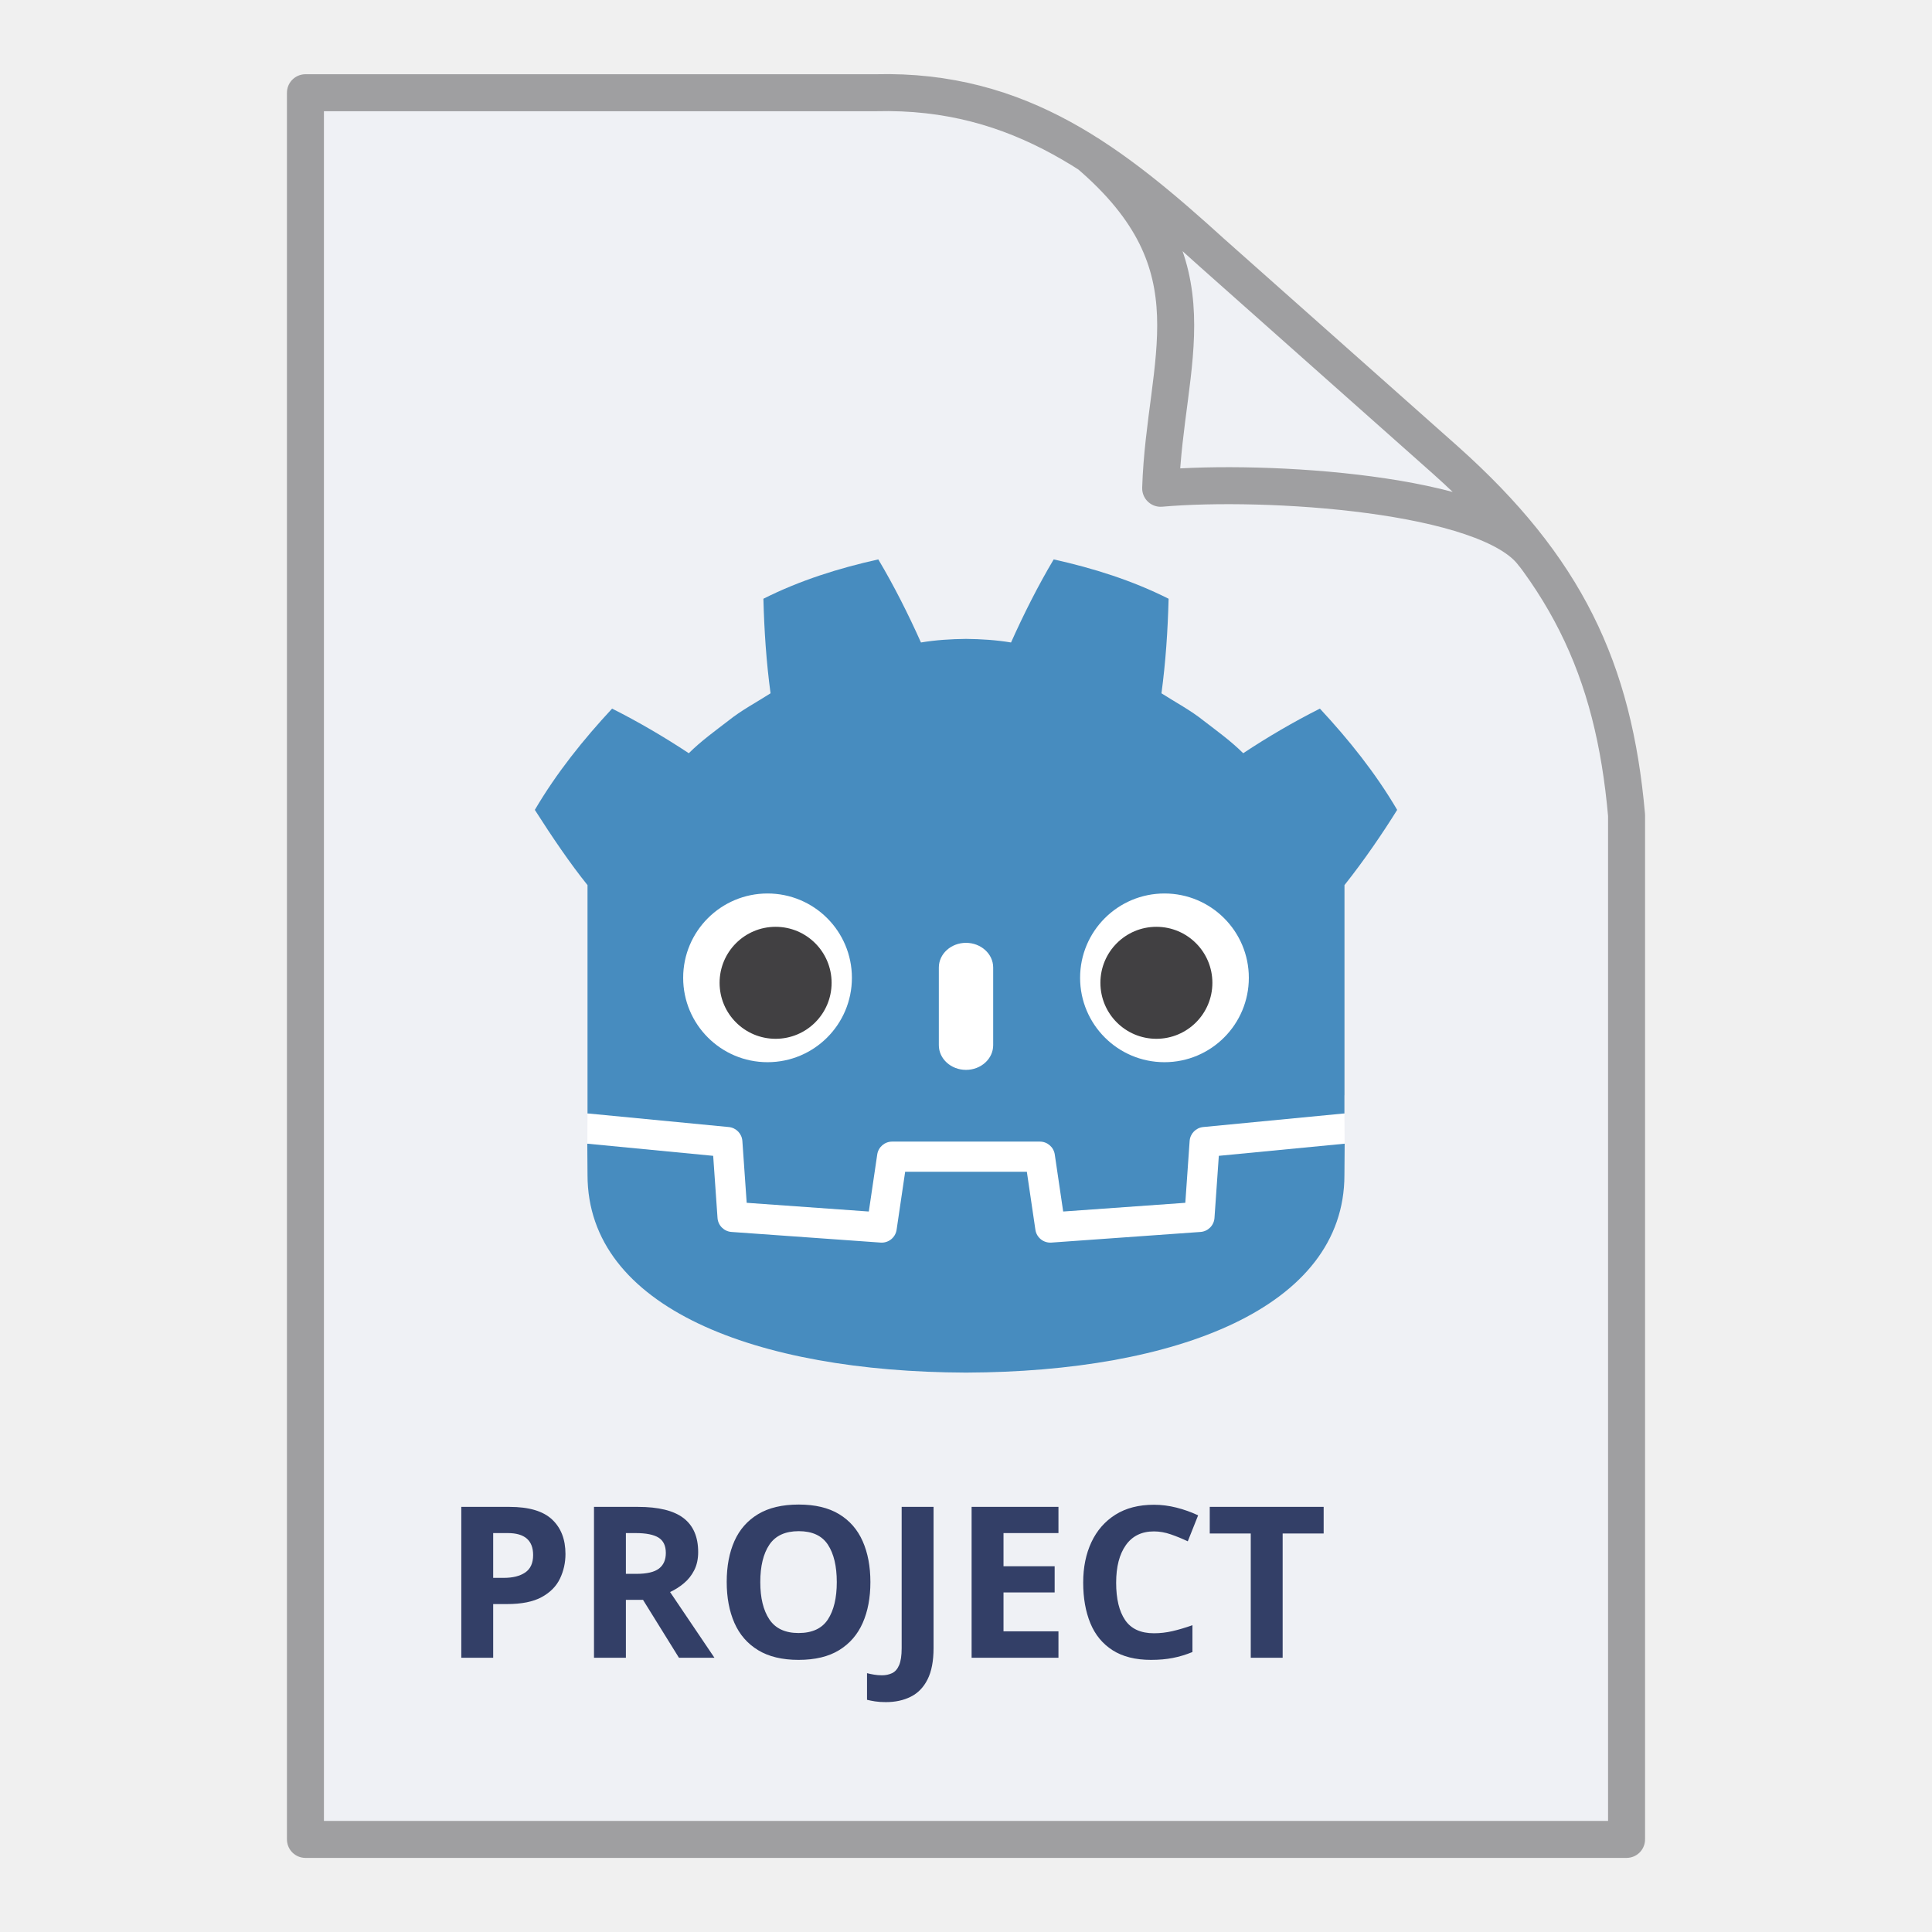
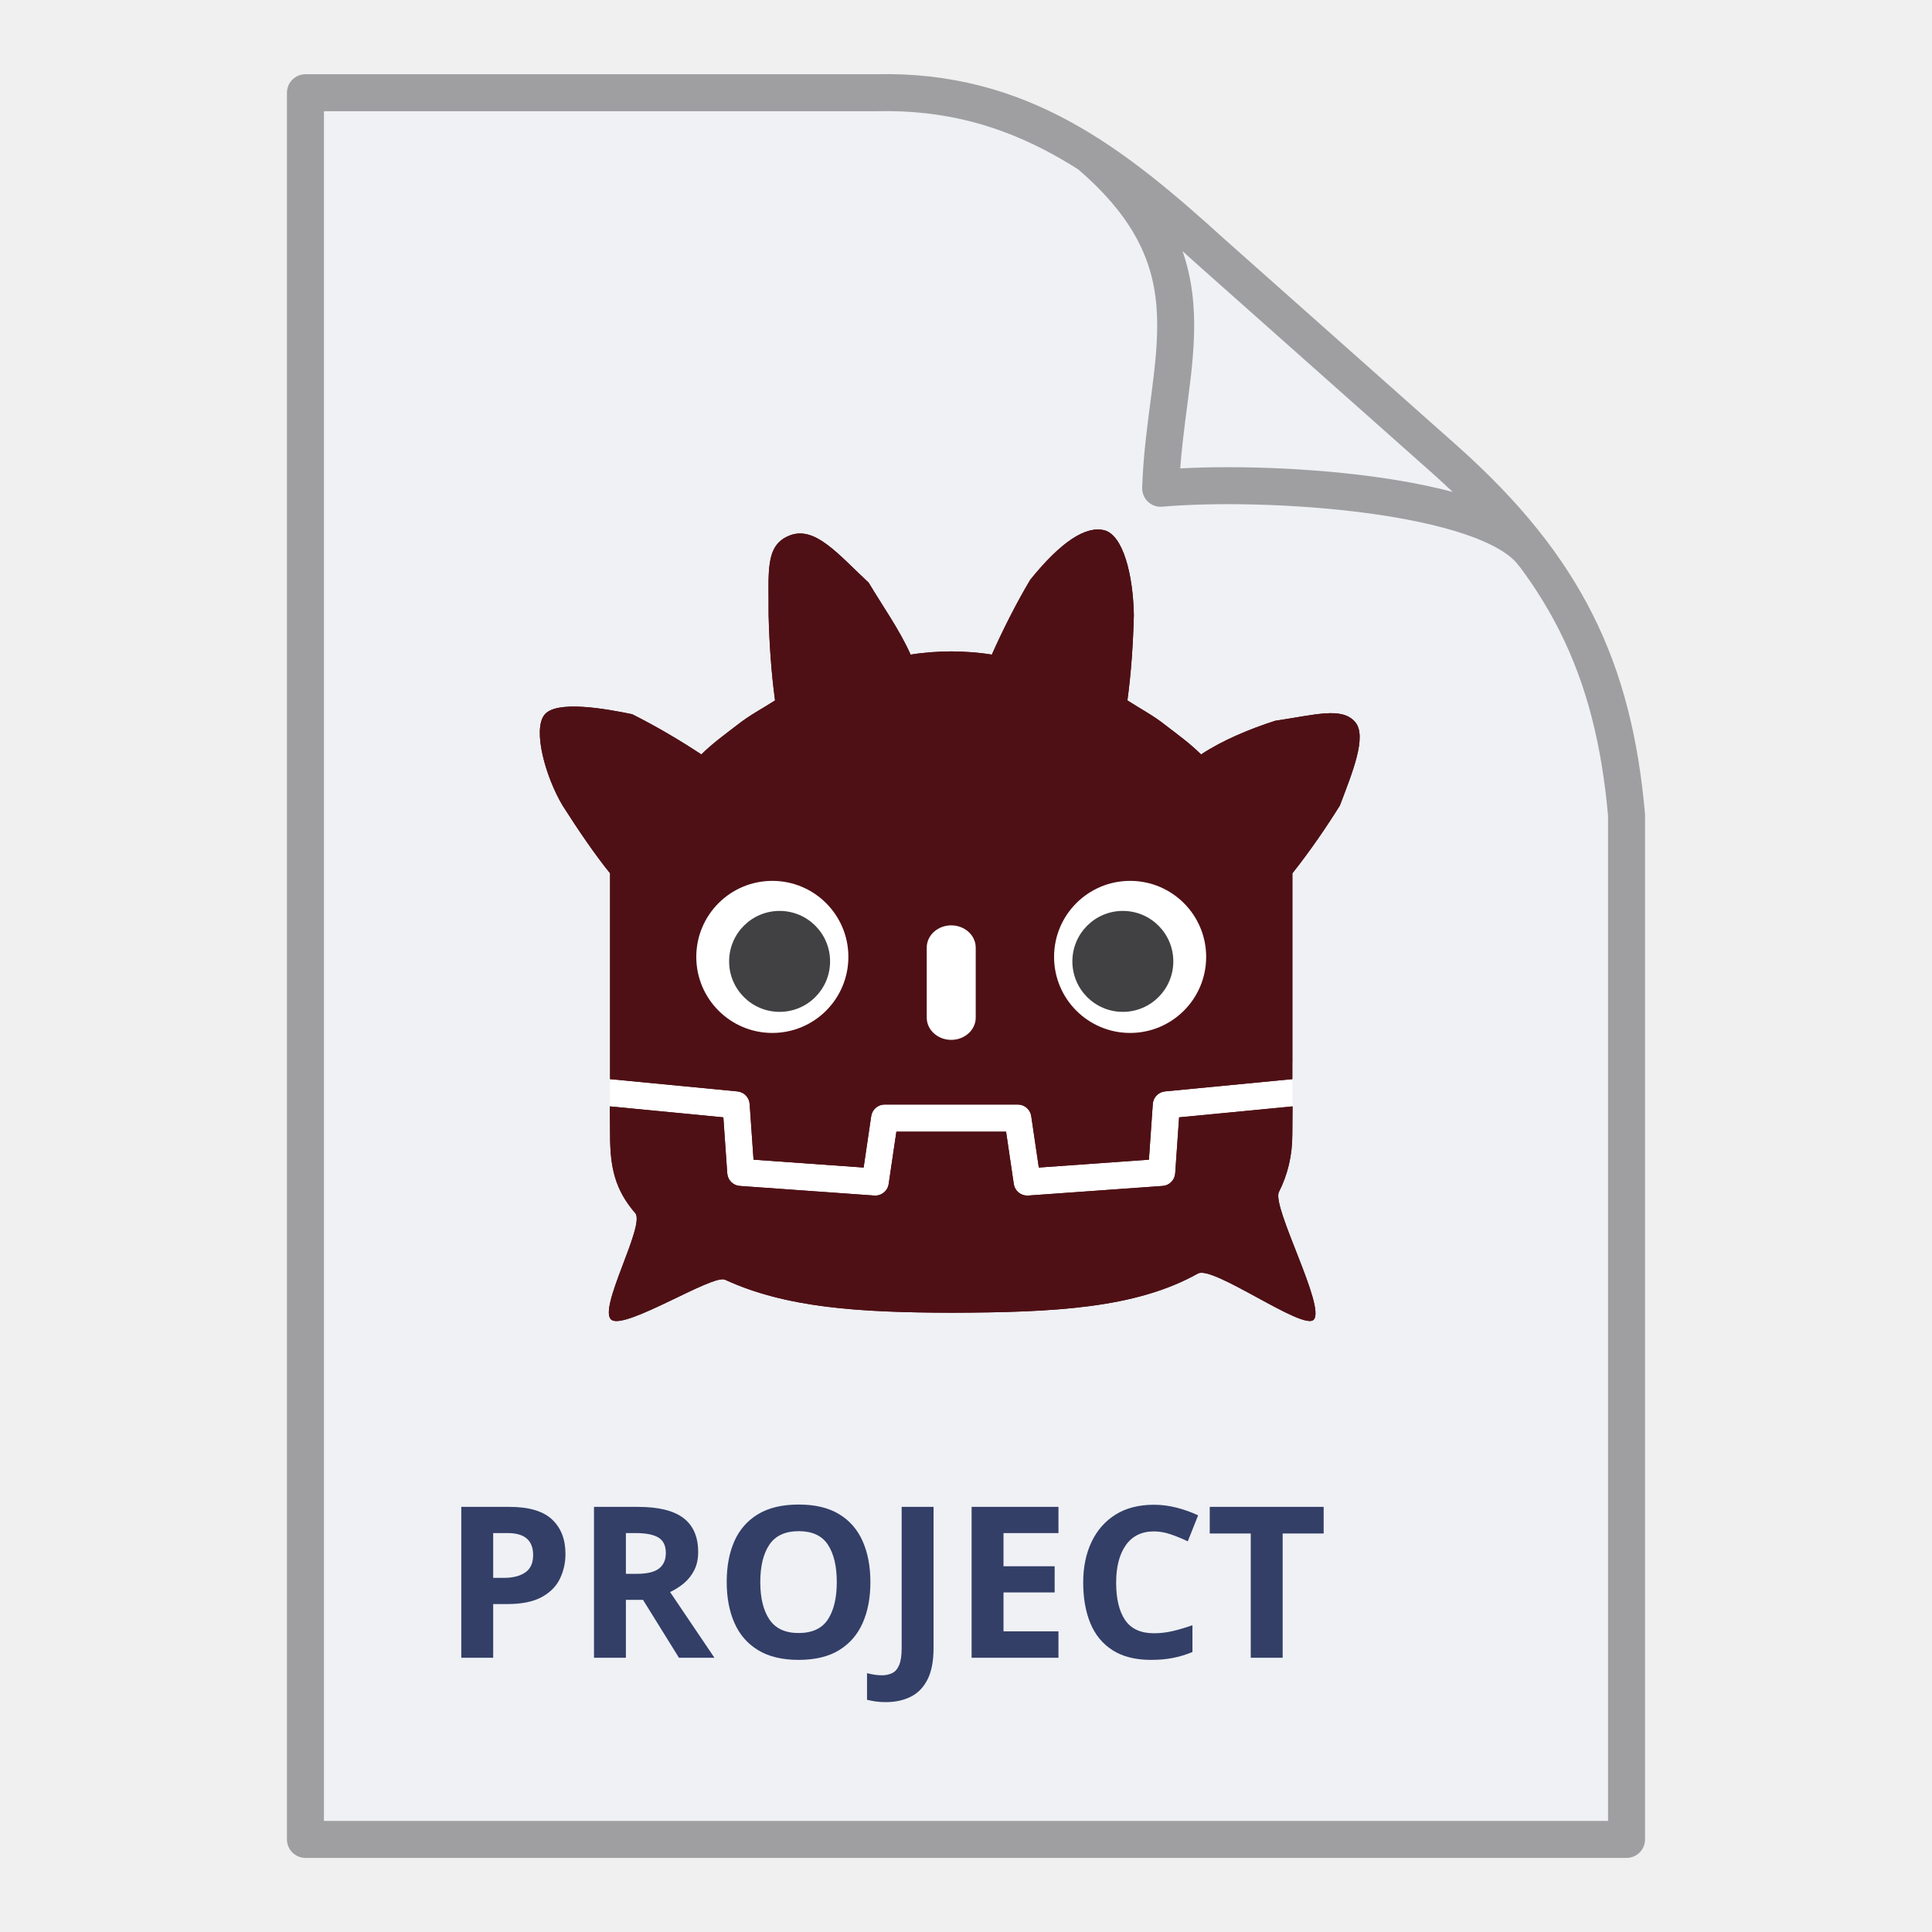
- <svg xmlns="http://www.w3.org/2000/svg" height="1024" width="1024">
-   <path d="m812.681 293.783c-23.575-32.542-141.93-39.864-197.505-34.983 2.17-68.048 31.457-117.655-37.966-177.025m-415.32-32.625h302.11c77.128-2.02 126.554 37.836 178.444 84.882l123.665 109.83c63.819 56.94 89.13 110.624 96 188.174v542.885h-700.219z" fill="#eff1f5" stroke="#9f9fa1" stroke-linecap="round" stroke-linejoin="round" stroke-width="19.603" />
-   <g stroke-width=".32">
-     <path d="m712.572 590.17s-.666-4.089-1.056-4.052l-74.179 7.157a12.056 12.056 0 0 0 -10.9 11.191l-2.038 29.21-57.387 4.094-3.905-26.472c-.868-5.888-6.01-10.327-11.961-10.327h-78.292c-5.95 0-11.09 4.439-11.96 10.327l-3.906 26.472-57.387-4.095-2.038-29.208a12.057 12.057 0 0 0 -10.901-11.194l-74.214-7.155c-.384-.037-.665 4.056-1.049 4.056l-.1 16.052 62.853 10.136 2.059 29.47c.416 5.965 5.23 10.788 11.2 11.217l79.035 5.638c.299.021.594.033.89.033 5.94 0 11.072-4.44 11.941-10.329l4.017-27.237h57.414l4.017 27.237c.867 5.886 6.006 10.326 11.953 10.326.292 0 .583-.009.868-.03l79.046-5.638c5.967-.428 10.783-5.252 11.2-11.218l2.056-29.469 62.826-10.18z" fill="#fff" />
-     <path d="m311.398 469.127v121.042c.221.003.443.01.662.031l74.207 7.155c3.887.375 6.934 3.504 7.204 7.4l2.289 32.756 64.731 4.619 4.46-30.234c.578-3.92 3.942-6.824 7.904-6.824h78.292c3.962 0 7.326 2.904 7.904 6.824l4.458 30.234 64.733-4.619 2.287-32.757c.271-3.895 3.317-7.024 7.203-7.4l74.178-7.154c.22-.02.44-.028.66-.031v-9.658l.032-.01v-111.373c10.45-13.155 20.344-27.666 27.925-39.874-11.586-19.722-25.78-37.347-40.954-53.677-14.073 7.083-27.74 15.108-40.65 23.647-6.46-6.421-13.736-11.674-20.883-17.164-7.022-5.64-14.936-9.775-22.44-14.593 2.234-16.641 3.339-33.024 3.783-50.122-19.366-9.747-40.017-16.209-60.905-20.85-8.34 14.017-15.967 29.196-22.61 44.035-7.876-1.316-15.79-1.804-23.713-1.898v-.013c-.055 0-.107.013-.154.013-.05 0-.1-.013-.15-.013v.013c-7.937.095-15.845.582-23.724 1.898-6.638-14.84-14.261-30.018-22.613-44.035-20.879 4.641-41.532 11.104-60.895 20.85.442 17.098 1.548 33.48 3.788 50.122-7.52 4.818-15.423 8.953-22.447 14.592-7.137 5.491-14.425 10.745-20.887 17.165-12.91-8.539-26.573-16.564-40.65-23.646-15.173 16.329-29.36 33.953-40.95 53.676 9.107 14.297 18.879 28.668 27.925 39.873z" fill="#478cbf" />
-     <path d="m646 612.615-2.3 32.93a7.992 7.992 0 0 1 -7.402 7.413l-79.044 5.64a7.991 7.991 0 0 1 -8.474-6.806l-4.531-30.74h-64.496l-4.533 30.74c-.608 4.137-4.308 7.112-8.474 6.806l-79.043-5.64a7.992 7.992 0 0 1 -7.402-7.413l-2.3-32.931-66.726-6.434c.032 7.173.124 15.028.124 16.592 0 70.472 89.397 104.344 200.465 104.734h.273c111.07-.39 200.435-34.262 200.435-104.734 0-1.592.096-9.416.129-16.592z" fill="#478cbf" />
-     <path d="m451.527 518.261c0 24.71-20.02 44.725-44.72 44.725-24.688 0-44.714-20.016-44.714-44.725 0-24.691 20.026-44.697 44.713-44.697 24.7 0 44.72 20.006 44.72 44.697" fill="#fff" />
-     <path d="m440.766 520.915c0 16.388-13.283 29.671-29.684 29.671-16.393 0-29.684-13.283-29.684-29.671 0-16.39 13.29-29.685 29.684-29.685 16.401 0 29.684 13.295 29.684 29.685" fill="#414042" />
-     <path d="m511.997 567.054c-7.951 0-14.394-5.86-14.394-13.081v-41.17c0-7.216 6.444-13.08 14.394-13.08s14.408 5.864 14.408 13.08v41.17c0 7.222-6.458 13.081-14.408 13.081m60.477-48.793c0 24.71 20.02 44.725 44.724 44.725 24.686 0 44.71-20.016 44.71-44.725 0-24.691-20.024-44.697-44.71-44.697-24.704 0-44.724 20.006-44.724 44.697" fill="#fff" />
-     <path d="m583.238 520.915c0 16.388 13.279 29.671 29.668 29.671 16.405 0 29.683-13.283 29.683-29.671 0-16.39-13.278-29.685-29.684-29.685-16.388 0-29.668 13.295-29.668 29.685" fill="#414042" />
+ <svg xmlns="http://www.w3.org/2000/svg" height="1024" width="1024" version="1.1" id="svg24">
+   <defs id="defs28" />
+   <path d="m812.681 293.783c-23.575-32.542-141.93-39.864-197.505-34.983 2.17-68.048 31.457-117.655-37.966-177.025m-415.32-32.625h302.11c77.128-2.02 126.554 37.836 178.444 84.882l123.665 109.83c63.819 56.94 89.13 110.624 96 188.174v542.885h-700.219z" fill="#eff1f5" stroke="#9f9fa1" stroke-linecap="round" stroke-linejoin="round" stroke-width="19.603" id="path2" />
+   <text style="font-weight:800;font-size:16;font-family:Montserrat;letter-spacing:0;word-spacing:0;fill:#333f67" x="234.416" y="878.644" id="text22">
+     <tspan font-size="112" x="234.416" y="878.644" id="tspan20">PROJECT</tspan>
+   </text>
+   <g id="g78" transform="matrix(1.847946,0,0,-1.847946,684.9586,571.984)" style="stroke-width:0.32">
+     <path d="m 0,0 c 0,0 -0.325,1.994 -0.515,1.976 l -36.182,-3.491 c -2.879,-0.278 -5.115,-2.574 -5.317,-5.459 l -0.994,-14.247 -27.992,-1.997 -1.904,12.912 c -0.424,2.872 -2.932,5.037 -5.835,5.037 h -38.188 c -2.902,0 -5.41,-2.165 -5.834,-5.037 l -1.905,-12.912 -27.992,1.997 -0.994,14.247 c -0.202,2.886 -2.438,5.182 -5.317,5.46 l -36.2,3.49 c -0.187,0.018 -0.324,-1.978 -0.511,-1.978 l -0.049,-7.83 30.658,-4.944 1.004,-14.374 c 0.203,-2.91 2.551,-5.263 5.463,-5.472 l 38.551,-2.75 c 0.146,-0.01 0.29,-0.016 0.434,-0.016 2.897,0 5.401,2.166 5.825,5.038 l 1.959,13.286 h 28.005 l 1.959,-13.286 c 0.423,-2.871 2.93,-5.037 5.831,-5.037 0.142,0 0.284,0.005 0.423,0.015 l 38.556,2.75 c 2.911,0.209 5.26,2.562 5.463,5.472 l 1.003,14.374 30.645,4.966 z" style="fill:#ffffff;fill-opacity:1;fill-rule:nonzero;stroke:none;stroke-width:0.32" id="path80" />
  </g>
-   <text style="font-weight:800;font-size:16;font-family:Montserrat;letter-spacing:0;word-spacing:0;fill:#333f67" x="234.416" y="878.644">
-     <tspan font-size="112" x="234.416" y="878.644">PROJECT</tspan>
-   </text>
+   <g id="g82-3" transform="matrix(1.847946,0,0,-1.847946,323.3516,462.8793)" style="stroke-width:0.32">
+     <path d="m 0,0 v -47.514 -6.035 -5.492 c 0.108,-0.001 0.216,-0.005 0.323,-0.015 l 36.196,-3.49 c 1.896,-0.183 3.382,-1.709 3.514,-3.609 l 1.116,-15.978 31.574,-2.253 2.175,14.747 c 0.282,1.912 1.922,3.329 3.856,3.329 h 38.188 c 1.933,0 3.573,-1.417 3.855,-3.329 l 2.175,-14.747 31.575,2.253 1.115,15.978 c 0.133,1.9 1.618,3.425 3.514,3.609 l 36.182,3.49 c 0.107,0.01 0.214,0.014 0.322,0.015 v 4.711 l 0.015,0.005 V 0 c 5.097,6.416 9.923,13.494 13.621,19.449 3.543,9.362 7.93,19.903 4.349,23.988 -3.807,4.343 -11.219,2.054 -22.905,0.313 C 183.696,41.48 175.809,38.262 169.512,34.097 c -3.151,3.132 -6.7,5.694 -10.186,8.372 -3.425,2.751 -7.285,4.768 -10.946,7.118 1.09,8.117 1.629,16.108 1.846,24.448 -0.186,11.396 -3.043,23.074 -8.558,24.382 C 136.428,99.659 129.384,95.194 120.518,84.205 116.45,77.368 112.73,69.964 109.49,62.726 c -3.842,0.642 -7.702,0.88 -11.567,0.926 v 0.006 c -0.027,0 -0.052,-0.006 -0.075,-0.006 -0.024,0 -0.049,0.006 -0.073,0.006 V 63.652 C 93.903,63.606 90.046,63.368 86.203,62.726 82.965,69.964 78.251,76.514 74.177,83.351 65.284,91.65 58.698,99.826 51.384,96.853 44.365,94 45.547,86.51 45.47,74.035 45.686,65.695 46.225,57.704 47.318,49.587 43.65,47.237 39.795,45.22 36.369,42.469 32.888,39.791 29.333,37.229 26.181,34.097 19.884,38.262 13.219,42.176 6.353,45.631 -1.12,47.172 -15.481,49.794 -18.853,45.43 -22.201,41.096 -18.57,27.775 -13.621,19.449 -9.178,12.475 -4.413,5.466 0,0 Z" style="fill:#4f1015;fill-opacity:1;fill-rule:nonzero;stroke:none;stroke-width:0.32" id="path84-6" />
+     <path d="m 0,0 v -47.514 -6.035 -5.492 c 0.108,-0.001 0.216,-0.005 0.323,-0.015 l 36.196,-3.49 c 1.896,-0.183 3.382,-1.709 3.514,-3.609 l 1.116,-15.978 31.574,-2.253 2.175,14.747 c 0.282,1.912 1.922,3.329 3.856,3.329 h 38.188 c 1.933,0 3.573,-1.417 3.855,-3.329 l 2.175,-14.747 31.575,2.253 1.115,15.978 c 0.133,1.9 1.618,3.425 3.514,3.609 l 36.182,3.49 c 0.107,0.01 0.214,0.014 0.322,0.015 v 4.711 l 0.015,0.005 V 0 c 5.097,6.416 9.923,13.494 13.621,19.449 3.543,9.362 7.93,19.903 4.349,23.988 -3.807,4.343 -11.219,2.054 -22.905,0.313 C 183.696,41.48 175.809,38.262 169.512,34.097 c -3.151,3.132 -6.7,5.694 -10.186,8.372 -3.425,2.751 -7.285,4.768 -10.946,7.118 1.09,8.117 1.629,16.108 1.846,24.448 -0.186,11.396 -3.043,23.074 -8.558,24.382 C 136.428,99.659 129.384,95.194 120.518,84.205 116.45,77.368 112.73,69.964 109.49,62.726 c -3.842,0.642 -7.702,0.88 -11.567,0.926 v 0.006 c -0.027,0 -0.052,-0.006 -0.075,-0.006 -0.024,0 -0.049,0.006 -0.073,0.006 V 63.652 C 93.903,63.606 90.046,63.368 86.203,62.726 82.965,69.964 78.251,76.514 74.177,83.351 65.284,91.65 58.698,99.826 51.384,96.853 44.365,94 45.547,86.51 45.47,74.035 45.686,65.695 46.225,57.704 47.318,49.587 43.65,47.237 39.795,45.22 36.369,42.469 32.888,39.791 29.333,37.229 26.181,34.097 19.884,38.262 13.219,42.176 6.353,45.631 -1.12,47.172 -15.481,49.794 -18.853,45.43 -22.201,41.096 -18.57,27.775 -13.621,19.449 -9.178,12.475 -4.413,5.466 0,0 Z" style="fill:#4f1015;fill-opacity:1;fill-rule:nonzero;stroke:none;stroke-width:0.32" id="path7904" />
+   </g>
+   <g id="g86-7" transform="matrix(1.847946,0,0,-1.847946,624.9517,592.2148)" style="stroke-width:0.32">
+     <path d="m 0,0 -1.121,-16.063 c -0.135,-1.936 -1.675,-3.477 -3.611,-3.616 l -38.555,-2.751 c -0.094,-0.007 -0.188,-0.01 -0.281,-0.01 -1.916,0 -3.569,1.406 -3.852,3.33 l -2.211,14.994 H -81.09 l -2.211,-14.994 c -0.297,-2.018 -2.101,-3.469 -4.133,-3.32 l -38.555,2.751 c -1.936,0.139 -3.476,1.68 -3.611,3.616 L -130.721,0 -163.268,3.138 c 0.015,-3.498 0.06,-7.33 0.06,-8.093 0,-9.386 1.389,-15.766 7.219,-22.521 3.001,-3.477 -11.035,-27.852 -6.754,-30.637 4.186,-2.723 28.986,13.158 32.476,11.552 17.576,-8.088 38.336,-9.387 64.839,-9.48 h 0.066 0.067 c 29.465,0.103 52.795,1.234 70.688,11.244 4.316,2.414 29.899,-16.297 33.158,-13.288 3.715,3.43 -12.059,32.472 -9.924,36.683 2.504,4.939 3.844,10.418 3.844,16.447 0,0.777 0.047,4.593 0.063,8.093 z" style="fill:#4f1015;fill-opacity:1;fill-rule:nonzero;stroke:none;stroke-width:0.32" id="path88-5" />
+     <path d="m 0,0 -1.121,-16.063 c -0.135,-1.936 -1.675,-3.477 -3.611,-3.616 l -38.555,-2.751 c -0.094,-0.007 -0.188,-0.01 -0.281,-0.01 -1.916,0 -3.569,1.406 -3.852,3.33 l -2.211,14.994 H -81.09 l -2.211,-14.994 c -0.297,-2.018 -2.101,-3.469 -4.133,-3.32 l -38.555,2.751 c -1.936,0.139 -3.476,1.68 -3.611,3.616 L -130.721,0 -163.268,3.138 c 0.015,-3.498 0.06,-7.33 0.06,-8.093 0,-9.386 1.389,-15.766 7.219,-22.521 3.001,-3.477 -11.035,-27.852 -6.754,-30.637 4.186,-2.723 28.986,13.158 32.476,11.552 17.576,-8.088 38.336,-9.387 64.839,-9.48 h 0.066 0.067 c 29.465,0.103 52.795,1.234 70.688,11.244 4.316,2.414 29.899,-16.297 33.158,-13.288 3.715,3.43 -12.059,32.472 -9.924,36.683 2.504,4.939 3.844,10.418 3.844,16.447 0,0.777 0.047,4.593 0.063,8.093 z" style="fill:#4f1015;fill-opacity:1;fill-rule:nonzero;stroke:none;stroke-width:0.32" id="path7906" />
+   </g>
+   <g id="g90-3" transform="matrix(1.847946,0,0,-1.847946,449.6594,507.1685)" style="stroke-width:0.32">
+     <path d="m 0,0 c 0,-12.052 -9.765,-21.815 -21.813,-21.815 -12.042,0 -21.81,9.763 -21.81,21.815 0,12.044 9.768,21.802 21.81,21.802 C -9.765,21.802 0,12.044 0,0" style="fill:#ffffff;fill-opacity:1;fill-rule:nonzero;stroke:none;stroke-width:0.32" id="path92-5" />
+   </g>
+   <g id="g94-6" transform="matrix(1.847946,0,0,-1.847946,439.9602,509.5595)" style="stroke-width:0.32">
+     <path d="m 0,0 c 0,-7.994 -6.479,-14.473 -14.479,-14.473 -7.996,0 -14.479,6.479 -14.479,14.473 0,7.994 6.483,14.479 14.479,14.479 C -6.479,14.479 0,7.994 0,0" style="fill:#414042;fill-opacity:1;fill-rule:nonzero;stroke:none;stroke-width:0.32" id="path96-2" />
+   </g>
+   <g id="g98-9" transform="matrix(1.847946,0,0,-1.847946,504.1656,551.1489)" style="stroke-width:0.32">
+     <path d="m 0,0 c -3.878,0 -7.021,2.858 -7.021,6.381 v 20.081 c 0,3.52 3.143,6.381 7.021,6.381 3.878,0 7.028,-2.861 7.028,-6.381 V 6.381 C 7.028,2.858 3.878,0 0,0" style="fill:#ffffff;fill-opacity:1;fill-rule:nonzero;stroke:none;stroke-width:0.32" id="path100-1" />
+   </g>
+   <g id="g102-2" transform="matrix(1.847946,0,0,-1.847946,558.6785,507.1685)" style="stroke-width:0.32">
+     <path d="m 0,0 c 0,-12.052 9.765,-21.815 21.815,-21.815 12.041,0 21.808,9.763 21.808,21.815 0,12.044 -9.767,21.802 -21.808,21.802 C 9.765,21.802 0,12.044 0,0" style="fill:#ffffff;fill-opacity:1;fill-rule:nonzero;stroke:none;stroke-width:0.32" id="path104-7" />
+   </g>
+   <g id="g106-0" transform="matrix(1.847946,0,0,-1.847946,568.3801,509.5595)" style="stroke-width:0.32">
+     <path d="m 0,0 c 0,-7.994 6.477,-14.473 14.471,-14.473 8.002,0 14.479,6.479 14.479,14.473 0,7.994 -6.477,14.479 -14.479,14.479 C 6.477,14.479 0,7.994 0,0" style="fill:#414042;fill-opacity:1;fill-rule:nonzero;stroke:none;stroke-width:0.32" id="path108-9" />
+   </g>
</svg>
